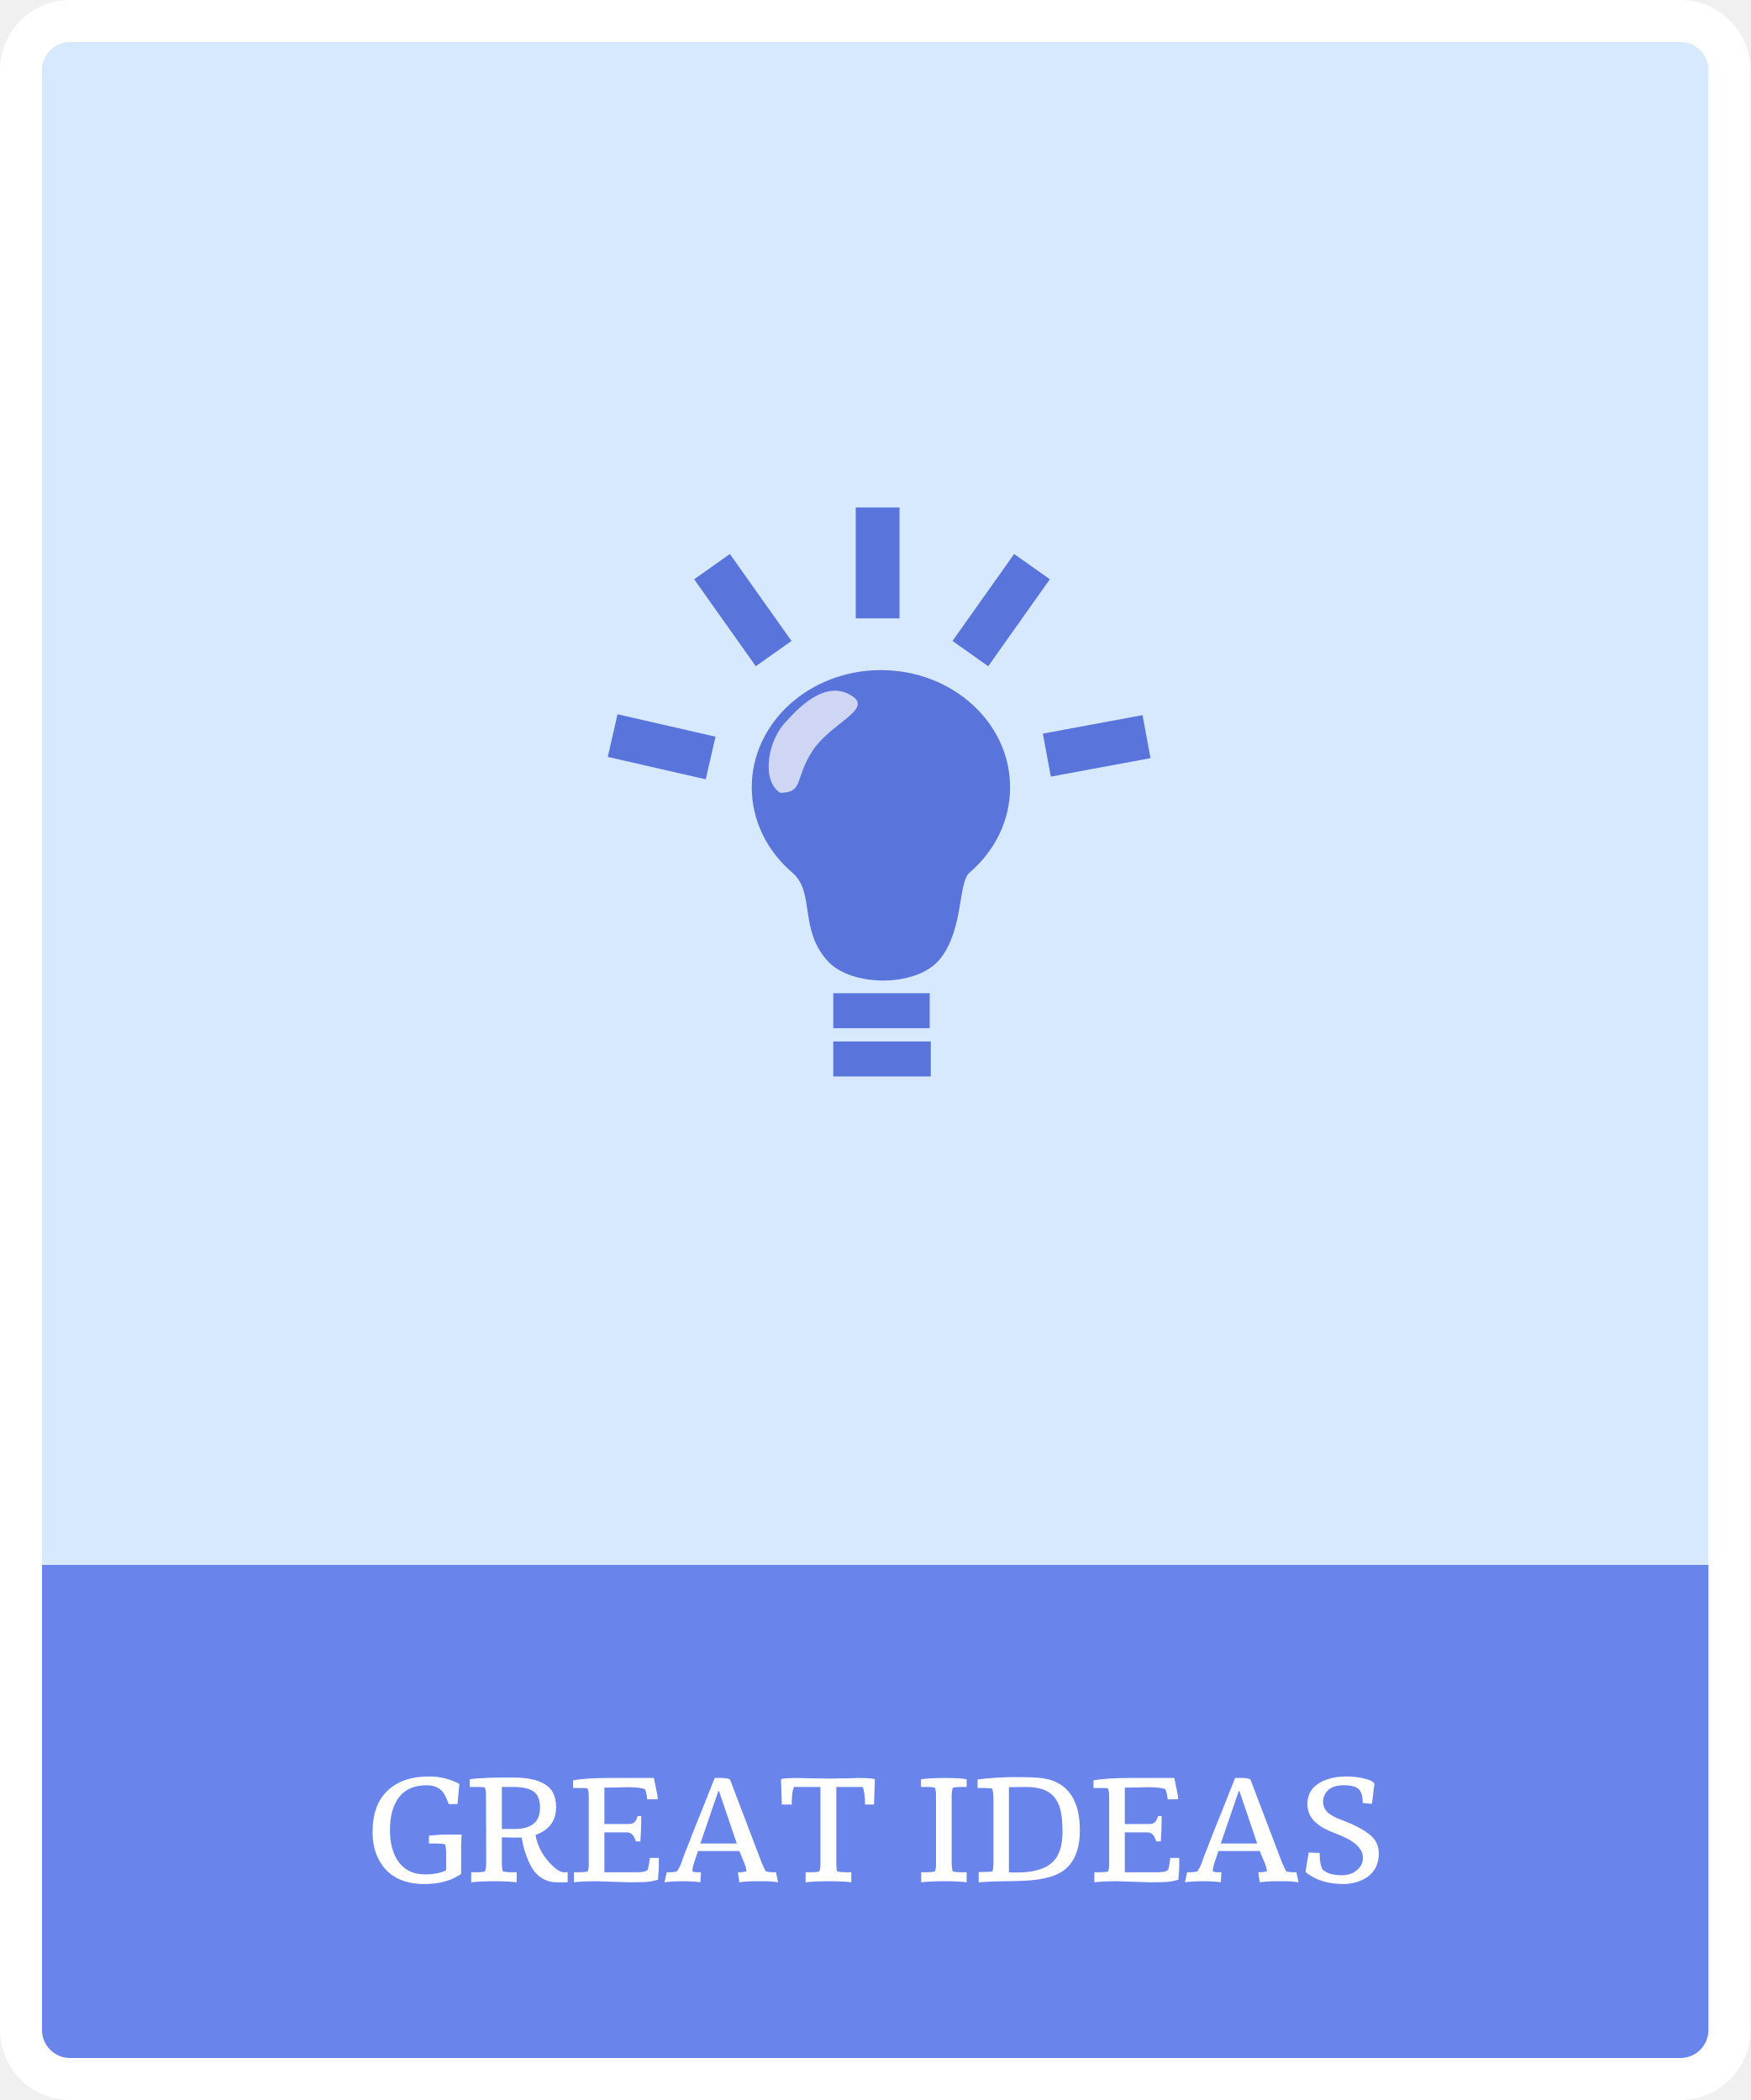
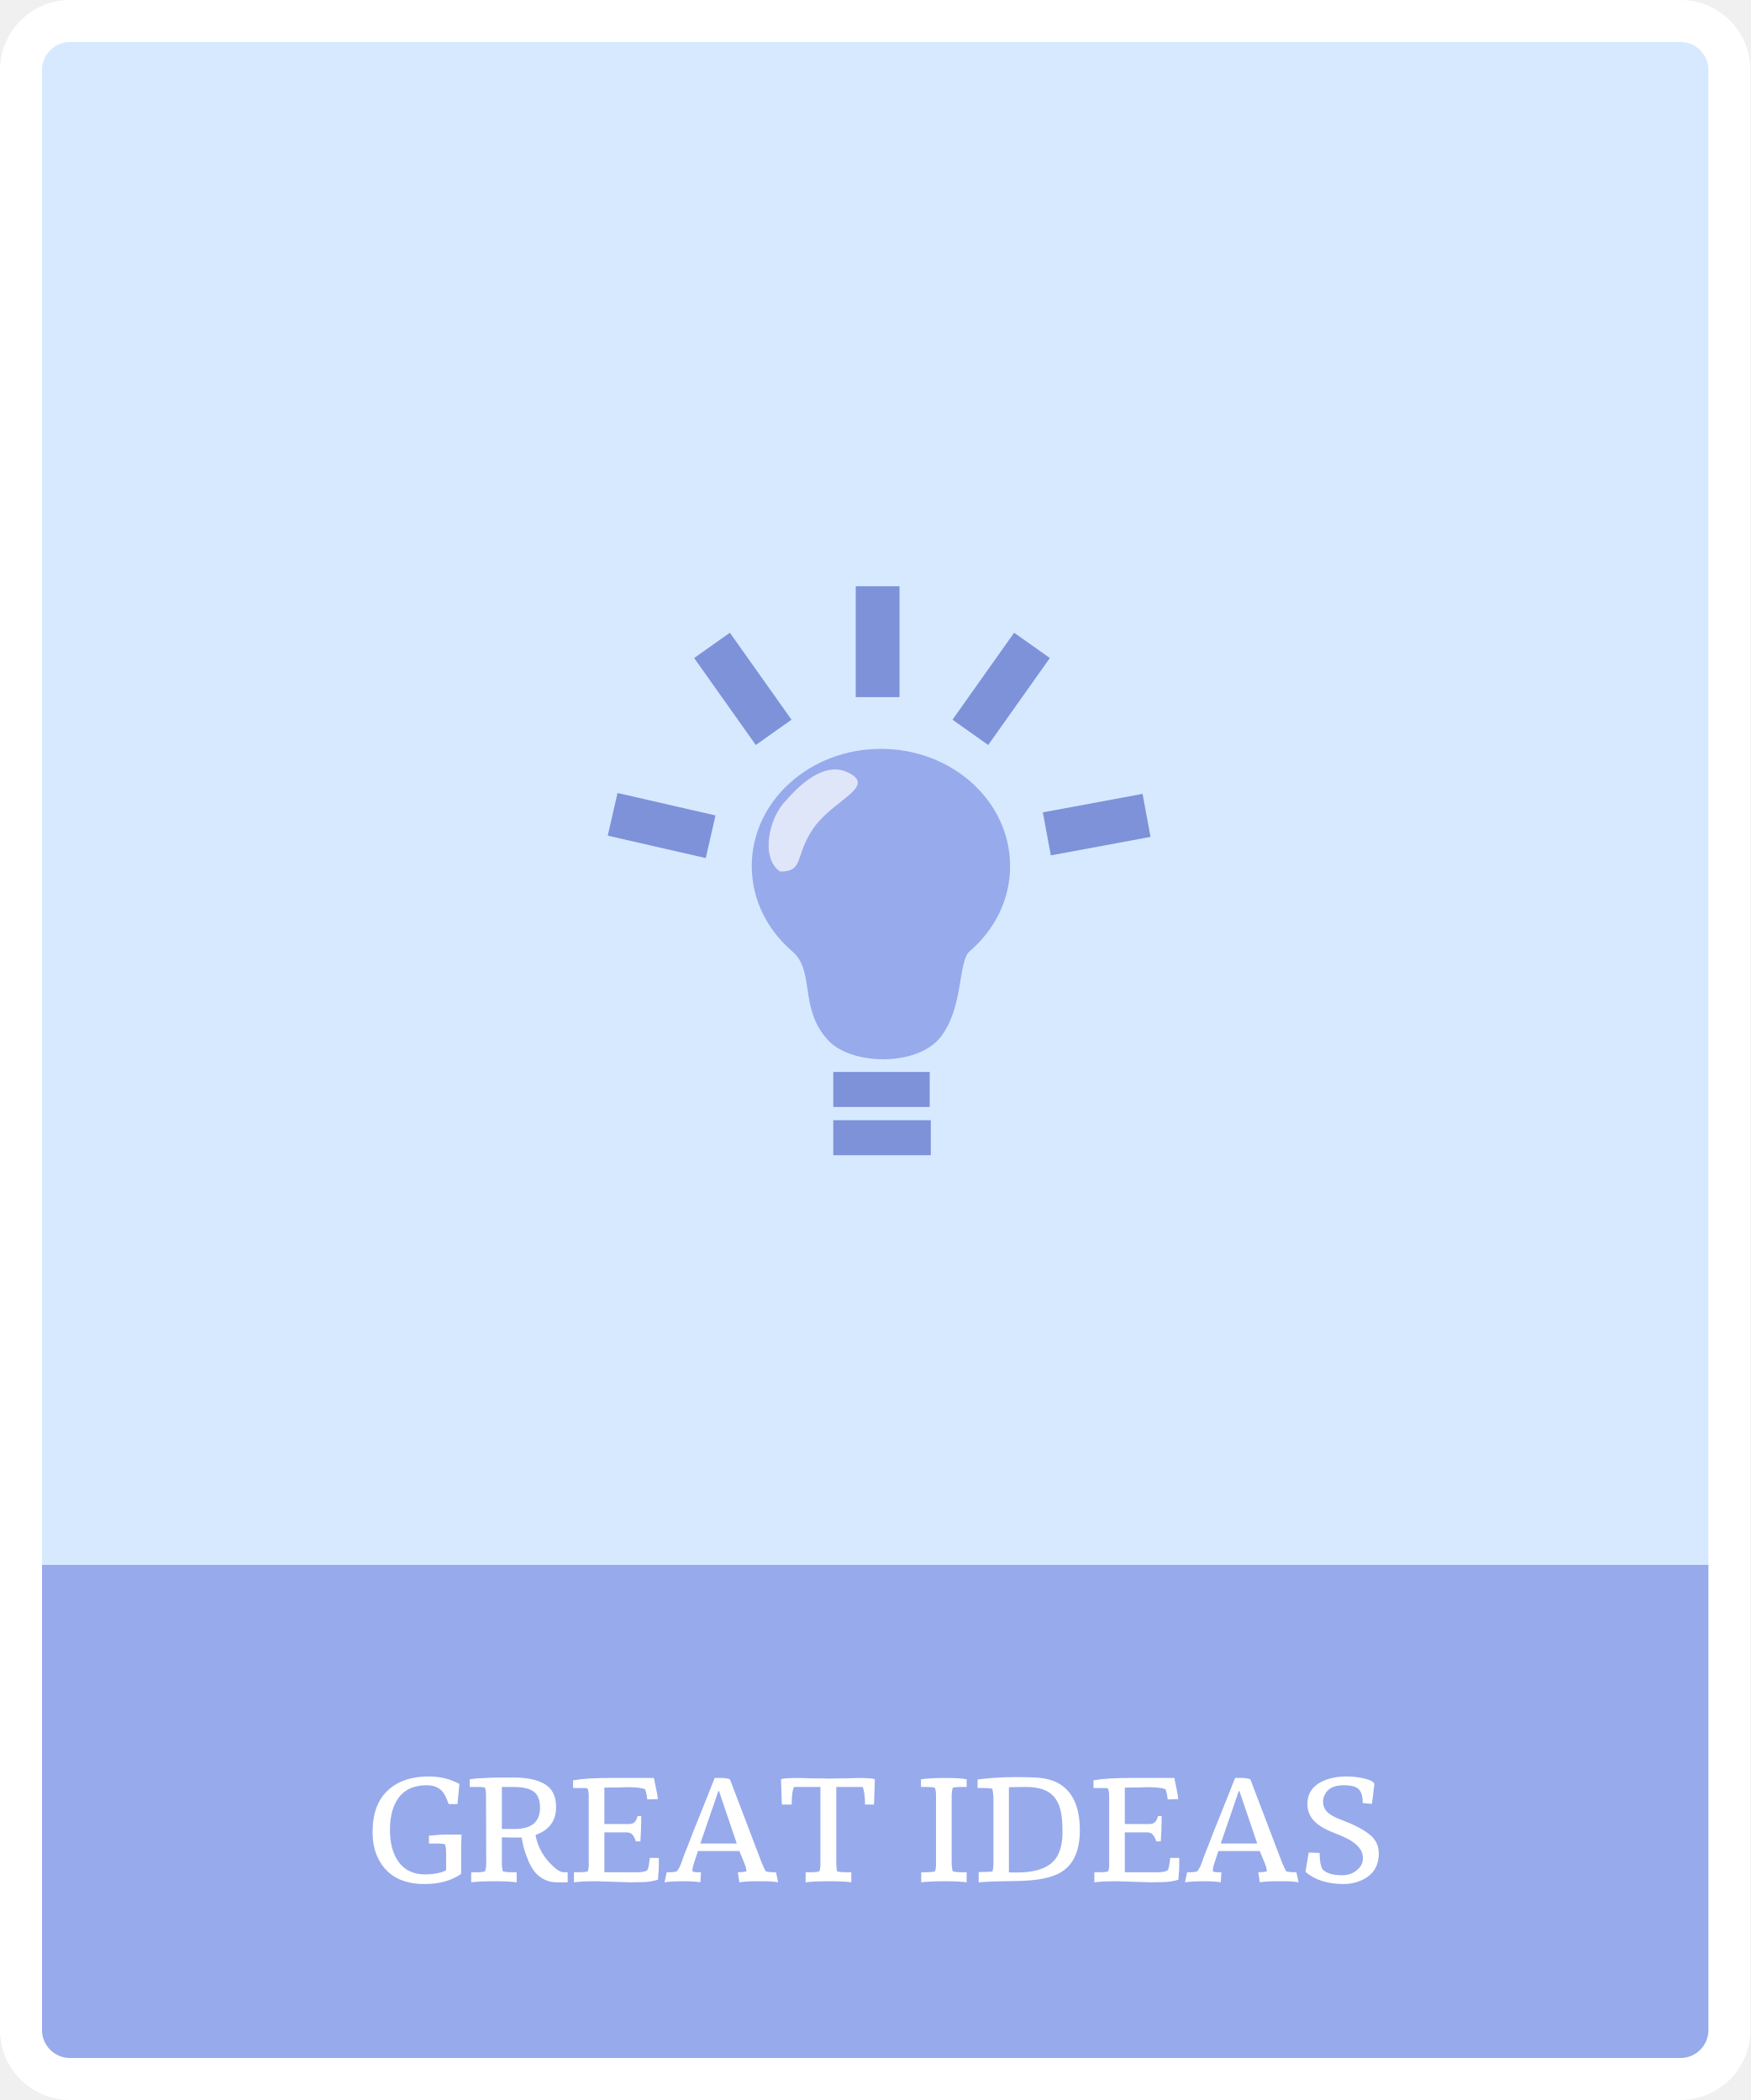
<svg xmlns="http://www.w3.org/2000/svg" width="200" height="240" viewBox="0 0 200 240" fill="none">
  <rect x="2.4" y="2.4" width="195.2" height="235.2" rx="5.6" fill="#D7E9FF" />
  <rect x="2.4" y="2.4" width="195.2" height="235.2" rx="5.6" fill="url(#paint0_linear)" />
  <rect x="2.4" y="2.4" width="195.2" height="235.2" rx="5.6" stroke="white" stroke-width="4.8" />
  <path d="M52.687 214.167C51.576 214.935 50.189 215.318 48.523 215.318C45.781 215.318 43.952 214.216 43.038 212.012C42.727 211.278 42.572 210.388 42.572 209.343C42.572 207.286 43.144 205.718 44.287 204.641C45.429 203.563 46.989 203.024 48.964 203.024C50.287 203.024 51.462 203.31 52.491 203.882L52.27 206.184H51.266C50.989 205.4 50.719 204.886 50.458 204.641C50.033 204.233 49.47 204.029 48.768 204.029C47.348 204.029 46.287 204.486 45.584 205.4C44.899 206.314 44.556 207.555 44.556 209.122C44.556 210.69 44.899 211.931 45.584 212.845C46.287 213.759 47.274 214.216 48.548 214.216C49.544 214.216 50.352 214.061 50.972 213.751V211.841C50.972 211.351 50.931 211 50.85 210.788C50.67 210.722 50.385 210.69 49.993 210.69H49.013V209.784C49.111 209.784 49.34 209.767 49.699 209.735C50.074 209.686 50.556 209.661 51.144 209.661H52.736C52.719 209.922 52.711 210.143 52.711 210.322L52.687 211.082V214.167ZM58.811 209.024C60.737 209.024 61.701 208.216 61.701 206.6C61.701 205.718 61.464 205.106 60.99 204.763C60.517 204.404 59.725 204.224 58.615 204.224H57.342V209.024C57.831 209.024 58.321 209.024 58.811 209.024ZM59.031 215.122C58.492 215.041 57.644 215 56.484 215C55.325 215 54.444 215.041 53.839 215.122V213.971H54.574C54.901 213.971 55.178 213.939 55.407 213.873C55.505 213.661 55.554 213.343 55.554 212.918L55.529 205.204C55.529 204.812 55.488 204.51 55.407 204.298C55.243 204.249 54.99 204.224 54.648 204.224H53.668V203.343C53.848 203.327 54.06 203.302 54.305 203.269C54.55 203.237 54.811 203.22 55.088 203.22C55.382 203.204 55.676 203.188 55.97 203.171C56.28 203.155 56.639 203.147 57.048 203.147H58.664C60.248 203.147 61.456 203.408 62.288 203.931C63.121 204.437 63.537 205.302 63.537 206.527C63.537 208.094 62.754 209.155 61.186 209.71C61.431 211.098 62.117 212.306 63.243 213.335C63.701 213.759 64.093 213.971 64.419 213.971H64.86V215.122H63.635C62.737 215.122 61.962 214.804 61.309 214.167C60.852 213.694 60.46 212.992 60.133 212.061C59.986 211.669 59.872 211.302 59.79 210.959C59.725 210.6 59.66 210.282 59.594 210.004C59.219 210.004 58.843 210.004 58.468 210.004C58.093 210.004 57.717 209.996 57.342 209.98V212.869C57.342 213.327 57.382 213.661 57.464 213.873C57.725 213.939 58.003 213.971 58.297 213.971H59.031V215.122ZM65.481 203.465C66.444 203.286 67.848 203.196 69.693 203.196H74.713L74.933 204.273C74.95 204.404 74.991 204.608 75.056 204.886C75.121 205.163 75.154 205.408 75.154 205.62L73.954 205.645L73.905 205.253C73.872 205.024 73.807 204.771 73.709 204.494C73.382 204.331 72.68 204.249 71.603 204.249L70.868 204.273L69.056 204.298V208.461H71.848C72.24 208.461 72.509 208.322 72.656 208.045C72.721 207.947 72.787 207.784 72.852 207.555H73.268C73.268 208.6 73.236 209.563 73.17 210.445H72.656C72.476 209.89 72.24 209.563 71.946 209.465C71.848 209.433 71.725 209.416 71.578 209.416H69.056V213.971H72.827C73.448 213.971 73.84 213.873 74.003 213.678C74.101 213.4 74.183 212.951 74.248 212.331C74.591 212.331 74.933 212.331 75.276 212.331V213.286C75.276 213.547 75.26 213.824 75.227 214.118C75.211 214.396 75.195 214.633 75.178 214.829C74.623 214.992 74.06 215.082 73.489 215.098C72.933 215.114 72.427 215.122 71.97 215.122L68.174 215C66.999 215 66.133 215.041 65.578 215.122V213.971H66.313C66.64 213.971 66.917 213.939 67.146 213.873C67.244 213.661 67.285 213.343 67.268 212.918V205.376C67.268 204.935 67.227 204.616 67.146 204.42C67.048 204.371 66.933 204.347 66.803 204.347H65.481V203.465ZM82.077 204.69L80.019 210.69H84.183L82.15 204.69H82.077ZM80.019 215.122C79.628 215.041 78.975 215 78.06 215C77.146 215 76.436 215.041 75.93 215.122L76.175 213.971H76.542C76.836 213.971 77.097 213.939 77.326 213.873C77.554 213.563 77.709 213.286 77.791 213.041C77.889 212.78 78.003 212.461 78.134 212.086C78.281 211.71 78.452 211.278 78.648 210.788C78.844 210.298 79.048 209.767 79.26 209.196C79.489 208.624 79.717 208.061 79.946 207.506L81.66 203.196H82.419C82.811 203.196 83.138 203.245 83.399 203.343L87.024 212.869C87.219 213.343 87.383 213.678 87.513 213.873C87.775 213.939 88.036 213.971 88.297 213.971H88.664L88.909 215.122C88.452 215.041 87.954 215 87.415 215H86.264C85.562 215 84.966 215.041 84.477 215.122L84.305 213.971H84.452C84.746 213.971 85.024 213.939 85.285 213.873C85.285 213.629 85.203 213.31 85.04 212.918L84.477 211.547H79.75L79.309 212.869C79.179 213.261 79.113 213.571 79.113 213.8C79.113 213.914 79.317 213.971 79.726 213.971H80.093L80.019 215.122ZM99.96 203.343L99.862 206.233H98.834C98.834 205.318 98.744 204.649 98.564 204.224H95.552V212.869C95.552 213.278 95.585 213.612 95.65 213.873C95.911 213.939 96.205 213.971 96.531 213.971H97.266V215.122C96.744 215.041 95.895 215 94.719 215C93.544 215 92.654 215.041 92.05 215.122V213.971H92.784C93.111 213.971 93.389 213.939 93.617 213.873C93.699 213.661 93.74 213.376 93.74 213.016V204.224H90.727C90.548 204.551 90.458 205.22 90.458 206.233H89.331L89.234 203.343C89.429 203.245 90.074 203.196 91.168 203.196L92.907 203.245H93.691L94.744 203.269L95.944 203.245C96.172 203.245 96.401 203.245 96.629 203.245L98.001 203.196C99.111 203.196 99.764 203.245 99.96 203.343ZM110.447 215.122C109.924 215.041 109.075 215 107.9 215C106.741 215 105.859 215.041 105.255 215.122V213.971H105.965C106.275 213.971 106.561 213.939 106.822 213.873C106.92 213.629 106.961 213.31 106.945 212.918V205.253C106.945 204.845 106.904 204.535 106.822 204.322C106.643 204.257 106.357 204.224 105.965 204.224H105.23V203.343C105.982 203.245 106.912 203.196 108.022 203.196C109.149 203.196 109.957 203.245 110.447 203.343V204.224H109.712C109.369 204.224 109.084 204.257 108.855 204.322C108.773 204.649 108.733 204.959 108.733 205.253V212.869C108.733 213.212 108.773 213.547 108.855 213.873C109.116 213.939 109.402 213.971 109.712 213.971H110.447V215.122ZM111.699 203.367C113.071 203.188 114.516 203.098 116.034 203.098C117.552 203.098 118.565 203.139 119.071 203.22C119.577 203.286 120.05 203.408 120.491 203.588C122.418 204.42 123.381 206.282 123.381 209.171C123.381 211.718 122.524 213.392 120.809 214.192C119.862 214.633 118.54 214.886 116.842 214.951C116.075 214.984 115.307 215 114.54 215C113.789 215 112.883 215.041 111.822 215.122V213.947C112.687 213.947 113.209 213.922 113.389 213.873C113.471 213.629 113.511 213.302 113.511 212.894V205.596C113.511 205.237 113.471 204.853 113.389 204.445C113.209 204.38 112.932 204.347 112.556 204.347H111.699V203.367ZM117.234 204.224L115.275 204.249V213.971C115.373 213.988 115.462 213.996 115.544 213.996H116.205C118.54 213.996 120.067 213.384 120.785 212.159C121.193 211.441 121.397 210.527 121.397 209.416C121.397 208.29 121.316 207.416 121.152 206.796C120.989 206.176 120.736 205.678 120.393 205.302C119.756 204.584 118.703 204.224 117.234 204.224ZM124.941 203.465C125.905 203.286 127.309 203.196 129.154 203.196H134.174L134.394 204.273C134.411 204.404 134.452 204.608 134.517 204.886C134.582 205.163 134.615 205.408 134.615 205.62L133.415 205.645L133.366 205.253C133.333 205.024 133.268 204.771 133.17 204.494C132.843 204.331 132.141 204.249 131.064 204.249L130.329 204.273L128.517 204.298V208.461H131.309C131.701 208.461 131.97 208.322 132.117 208.045C132.182 207.947 132.248 207.784 132.313 207.555H132.729C132.729 208.6 132.697 209.563 132.631 210.445H132.117C131.937 209.89 131.701 209.563 131.407 209.465C131.309 209.433 131.186 209.416 131.039 209.416H128.517V213.971H132.288C132.909 213.971 133.301 213.873 133.464 213.678C133.562 213.4 133.643 212.951 133.709 212.331C134.052 212.331 134.394 212.331 134.737 212.331V213.286C134.737 213.547 134.721 213.824 134.688 214.118C134.672 214.396 134.656 214.633 134.639 214.829C134.084 214.992 133.521 215.082 132.95 215.098C132.394 215.114 131.888 215.122 131.431 215.122L127.635 215C126.46 215 125.594 215.041 125.039 215.122V213.971H125.774C126.101 213.971 126.378 213.939 126.607 213.873C126.705 213.661 126.746 213.343 126.729 212.918V205.376C126.729 204.935 126.688 204.616 126.607 204.42C126.509 204.371 126.394 204.347 126.264 204.347H124.941V203.465ZM141.538 204.69L139.48 210.69H143.644L141.611 204.69H141.538ZM139.48 215.122C139.089 215.041 138.436 215 137.521 215C136.607 215 135.897 215.041 135.391 215.122L135.636 213.971H136.003C136.297 213.971 136.558 213.939 136.787 213.873C137.015 213.563 137.17 213.286 137.252 213.041C137.35 212.78 137.464 212.461 137.595 212.086C137.742 211.71 137.913 211.278 138.109 210.788C138.305 210.298 138.509 209.767 138.721 209.196C138.95 208.624 139.178 208.061 139.407 207.506L141.121 203.196H141.88C142.272 203.196 142.599 203.245 142.86 203.343L146.485 212.869C146.68 213.343 146.844 213.678 146.974 213.873C147.236 213.939 147.497 213.971 147.758 213.971H148.125L148.37 215.122C147.913 215.041 147.415 215 146.876 215H145.725C145.023 215 144.427 215.041 143.938 215.122L143.766 213.971H143.913C144.207 213.971 144.485 213.939 144.746 213.873C144.746 213.629 144.664 213.31 144.501 212.918L143.938 211.547H139.211L138.77 212.869C138.64 213.261 138.574 213.571 138.574 213.8C138.574 213.914 138.778 213.971 139.187 213.971H139.554L139.48 215.122ZM151.339 205.155C151.225 205.384 151.168 205.629 151.168 205.89C151.168 206.396 151.356 206.82 151.731 207.163C152.123 207.49 152.645 207.767 153.299 207.996C154.686 208.518 155.739 209.065 156.458 209.637C157.176 210.192 157.535 210.918 157.535 211.816C157.535 213.465 156.694 214.559 155.013 215.098C154.507 215.245 154.017 215.318 153.543 215.318C151.682 215.318 150.221 214.853 149.16 213.922L149.527 211.718L150.776 211.767C150.776 212.633 150.89 213.261 151.119 213.653C151.56 214.094 152.303 214.314 153.347 214.314C154.001 214.314 154.556 214.127 155.013 213.751C155.486 213.376 155.723 212.902 155.723 212.331C155.723 211.449 155.078 210.69 153.788 210.053C153.38 209.857 152.939 209.669 152.466 209.49C151.992 209.31 151.568 209.114 151.192 208.902C149.984 208.233 149.38 207.327 149.38 206.184C149.38 204.731 150.229 203.759 151.927 203.269C152.499 203.106 153.127 203.024 153.813 203.024C154.515 203.024 155.184 203.098 155.821 203.245C156.474 203.392 156.874 203.588 157.021 203.833C157.021 203.882 157.021 203.947 157.021 204.029L156.972 204.347C156.907 204.984 156.833 205.588 156.752 206.159L155.699 206.061C155.699 205.294 155.543 204.763 155.233 204.469C154.939 204.176 154.368 204.029 153.519 204.029C152.409 204.029 151.682 204.404 151.339 205.155Z" fill="white" />
-   <path d="M106.224 115.51H95.21" stroke="#5975DB" stroke-width="4" />
-   <path d="M106.35 121.024H95.21" stroke="#5975DB" stroke-width="4" />
-   <path d="M100.274 58L100.274 70.671" stroke="#5975DB" stroke-width="5" />
-   <path d="M117.912 64.758L110.87 74.697" stroke="#5975DB" stroke-width="5" />
-   <path d="M131 84.187L119.609 86.3" stroke="#5975DB" stroke-width="5" />
-   <path d="M70 84.066L81.194 86.629" stroke="#5975DB" stroke-width="5" />
-   <path d="M81.353 64.758L88.394 74.697" stroke="#5975DB" stroke-width="5" />
-   <path d="M115.411 89.981C115.411 93.82 113.632 97.282 110.782 99.725C109.449 100.867 110.113 106.15 107.464 109.529C104.815 112.908 97.281 112.79 94.597 109.867C91.243 106.213 93.166 101.99 90.523 99.725C87.672 97.282 85.894 93.82 85.894 89.981C85.894 82.582 92.501 76.584 100.652 76.584C108.803 76.584 115.411 82.582 115.411 89.981Z" fill="#5975DB" />
-   <path d="M92.873 85.754C90.775 88.879 91.891 90.606 89.133 90.606C86.867 89.085 87.827 84.46 89.797 82.49C92.554 79.339 95.139 78.055 97.406 79.576C99.672 81.098 94.97 82.629 92.873 85.754Z" fill="white" fill-opacity="0.7" />
+   <path d="M106.224 124.51H95.21" stroke="#7D92D8" stroke-width="4" />
+   <path d="M106.35 130.024H95.21" stroke="#7D92D8" stroke-width="4" />
+   <path d="M100.274 67L100.274 79.671" stroke="#7D92D8" stroke-width="5" />
+   <path d="M117.912 73.758L110.87 83.697" stroke="#7D92D8" stroke-width="5" />
+   <path d="M131 93.187L119.609 95.3" stroke="#7D92D8" stroke-width="5" />
+   <path d="M70 93.066L81.194 95.629" stroke="#7D92D8" stroke-width="5" />
+   <path d="M81.353 73.758L88.394 83.697" stroke="#7D92D8" stroke-width="5" />
+   <path d="M115.411 98.981C115.411 102.82 113.632 106.282 110.782 108.725C109.449 109.867 110.113 115.15 107.464 118.529C104.815 121.908 97.281 121.79 94.597 118.867C91.243 115.213 93.166 110.99 90.523 108.725C87.672 106.282 85.894 102.82 85.894 98.981C85.894 91.582 92.501 85.584 100.652 85.584C108.803 85.584 115.411 91.582 115.411 98.981Z" fill="#97AAEB" />
+   <path d="M92.873 94.754C90.775 97.879 91.891 99.606 89.133 99.606C86.867 98.085 87.827 93.46 89.797 91.49C92.554 88.339 95.139 87.055 97.406 88.576C99.672 90.098 94.97 91.629 92.873 94.754Z" fill="white" fill-opacity="0.7" />
  <defs>
    <linearGradient id="paint0_linear" x1="100" y1="0" x2="100" y2="240" gradientUnits="userSpaceOnUse">
-       <stop offset="0.745" stop-color="#6985EB" stop-opacity="0" />
+       <stop offset="0.745" stop-color="#97AAEB" stop-opacity="0" />
      <stop offset="0.745" stop-color="#4A72DE" stop-opacity="0.126" />
-       <stop offset="0.745" stop-color="#6985EB" />
+       <stop offset="0.745" stop-color="#97AAEB" />
+       <stop offset="1" stop-color="#97AAEB" />
    </linearGradient>
  </defs>
</svg>
